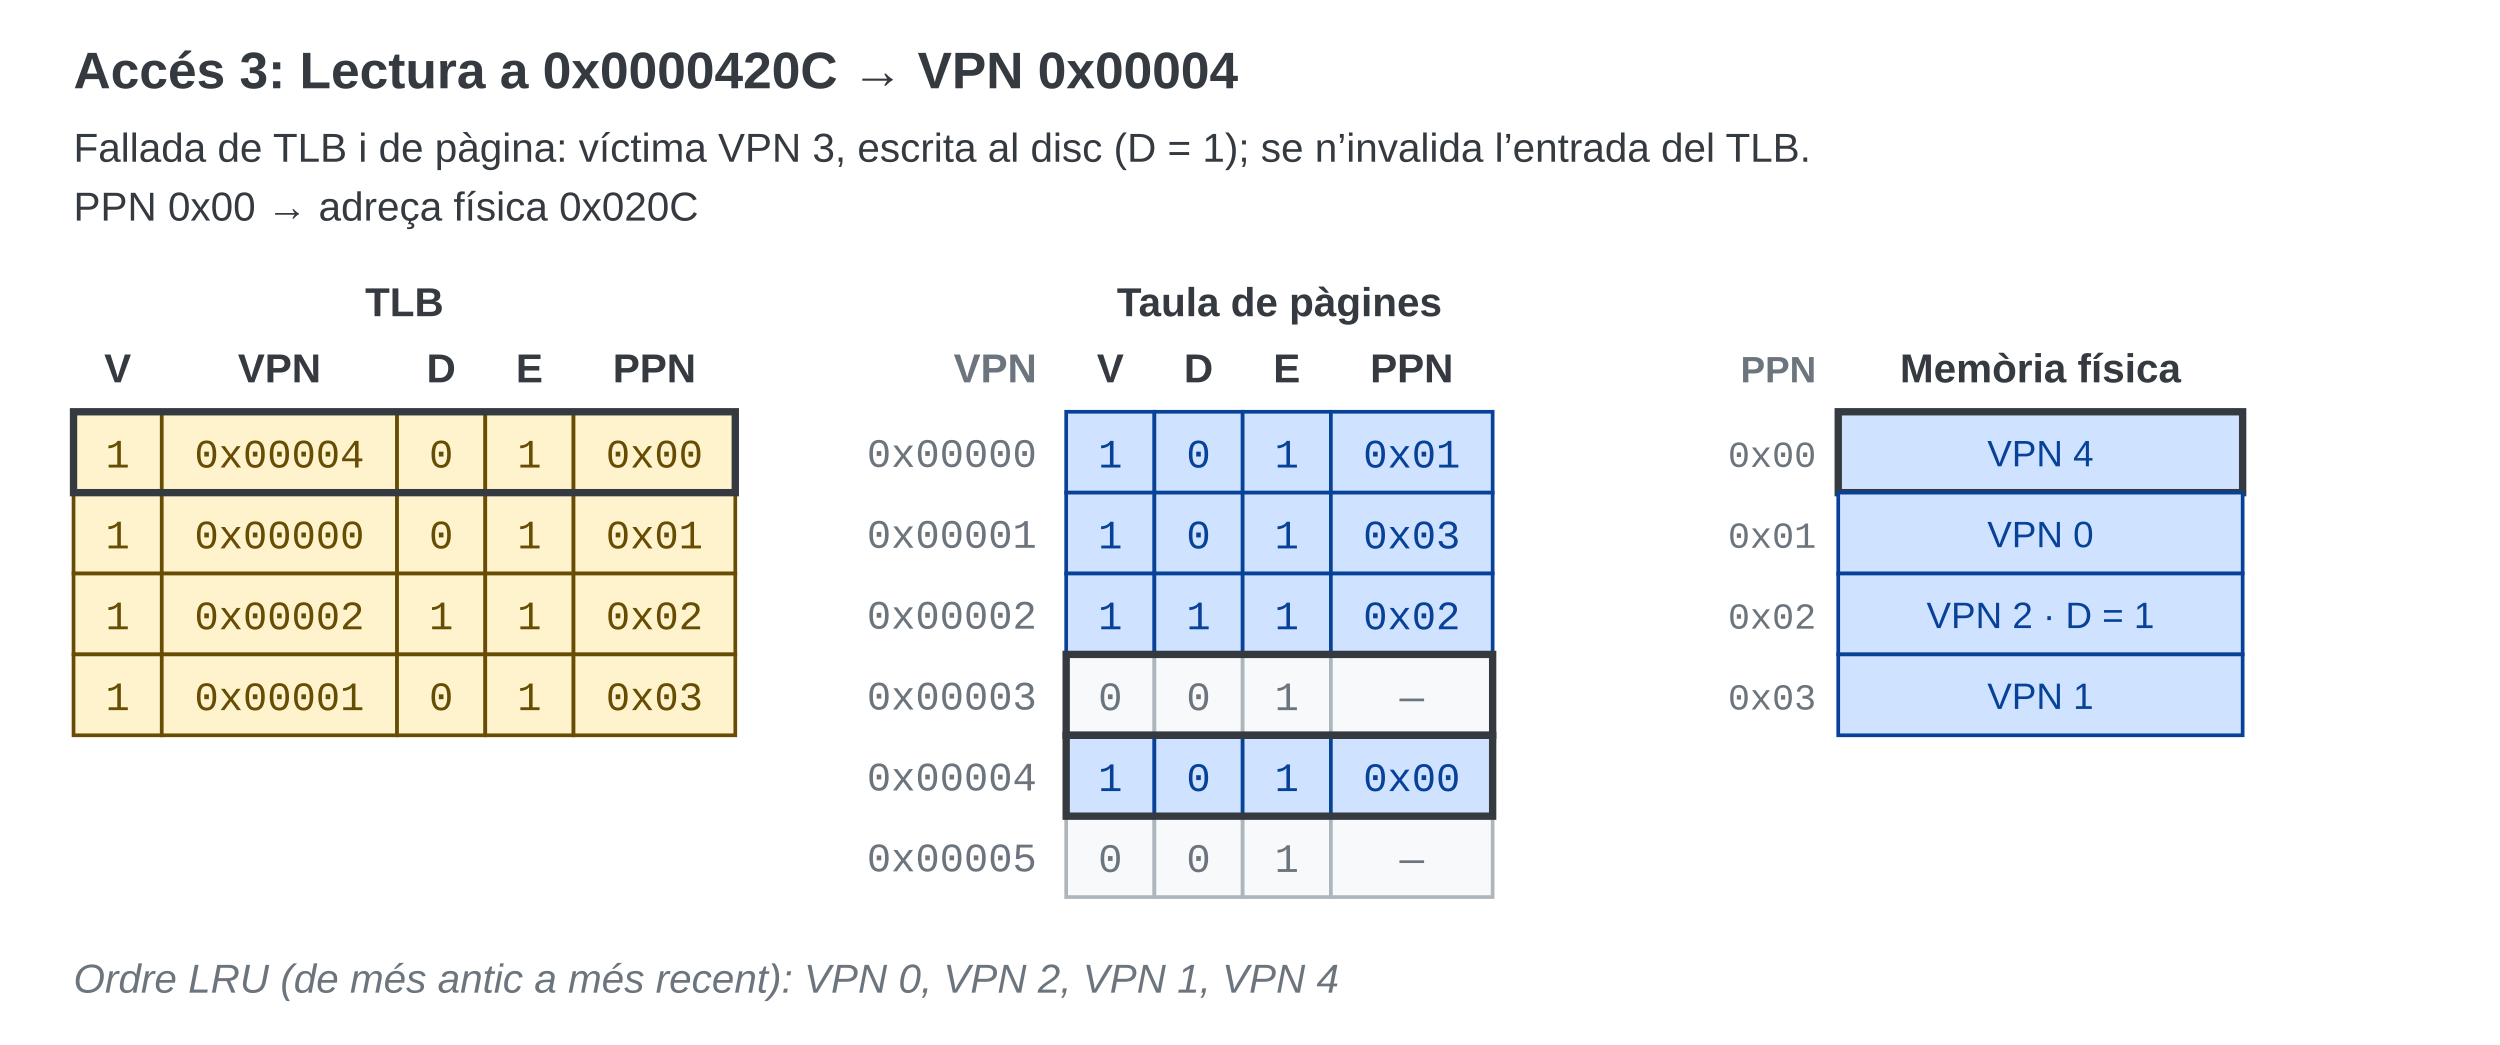
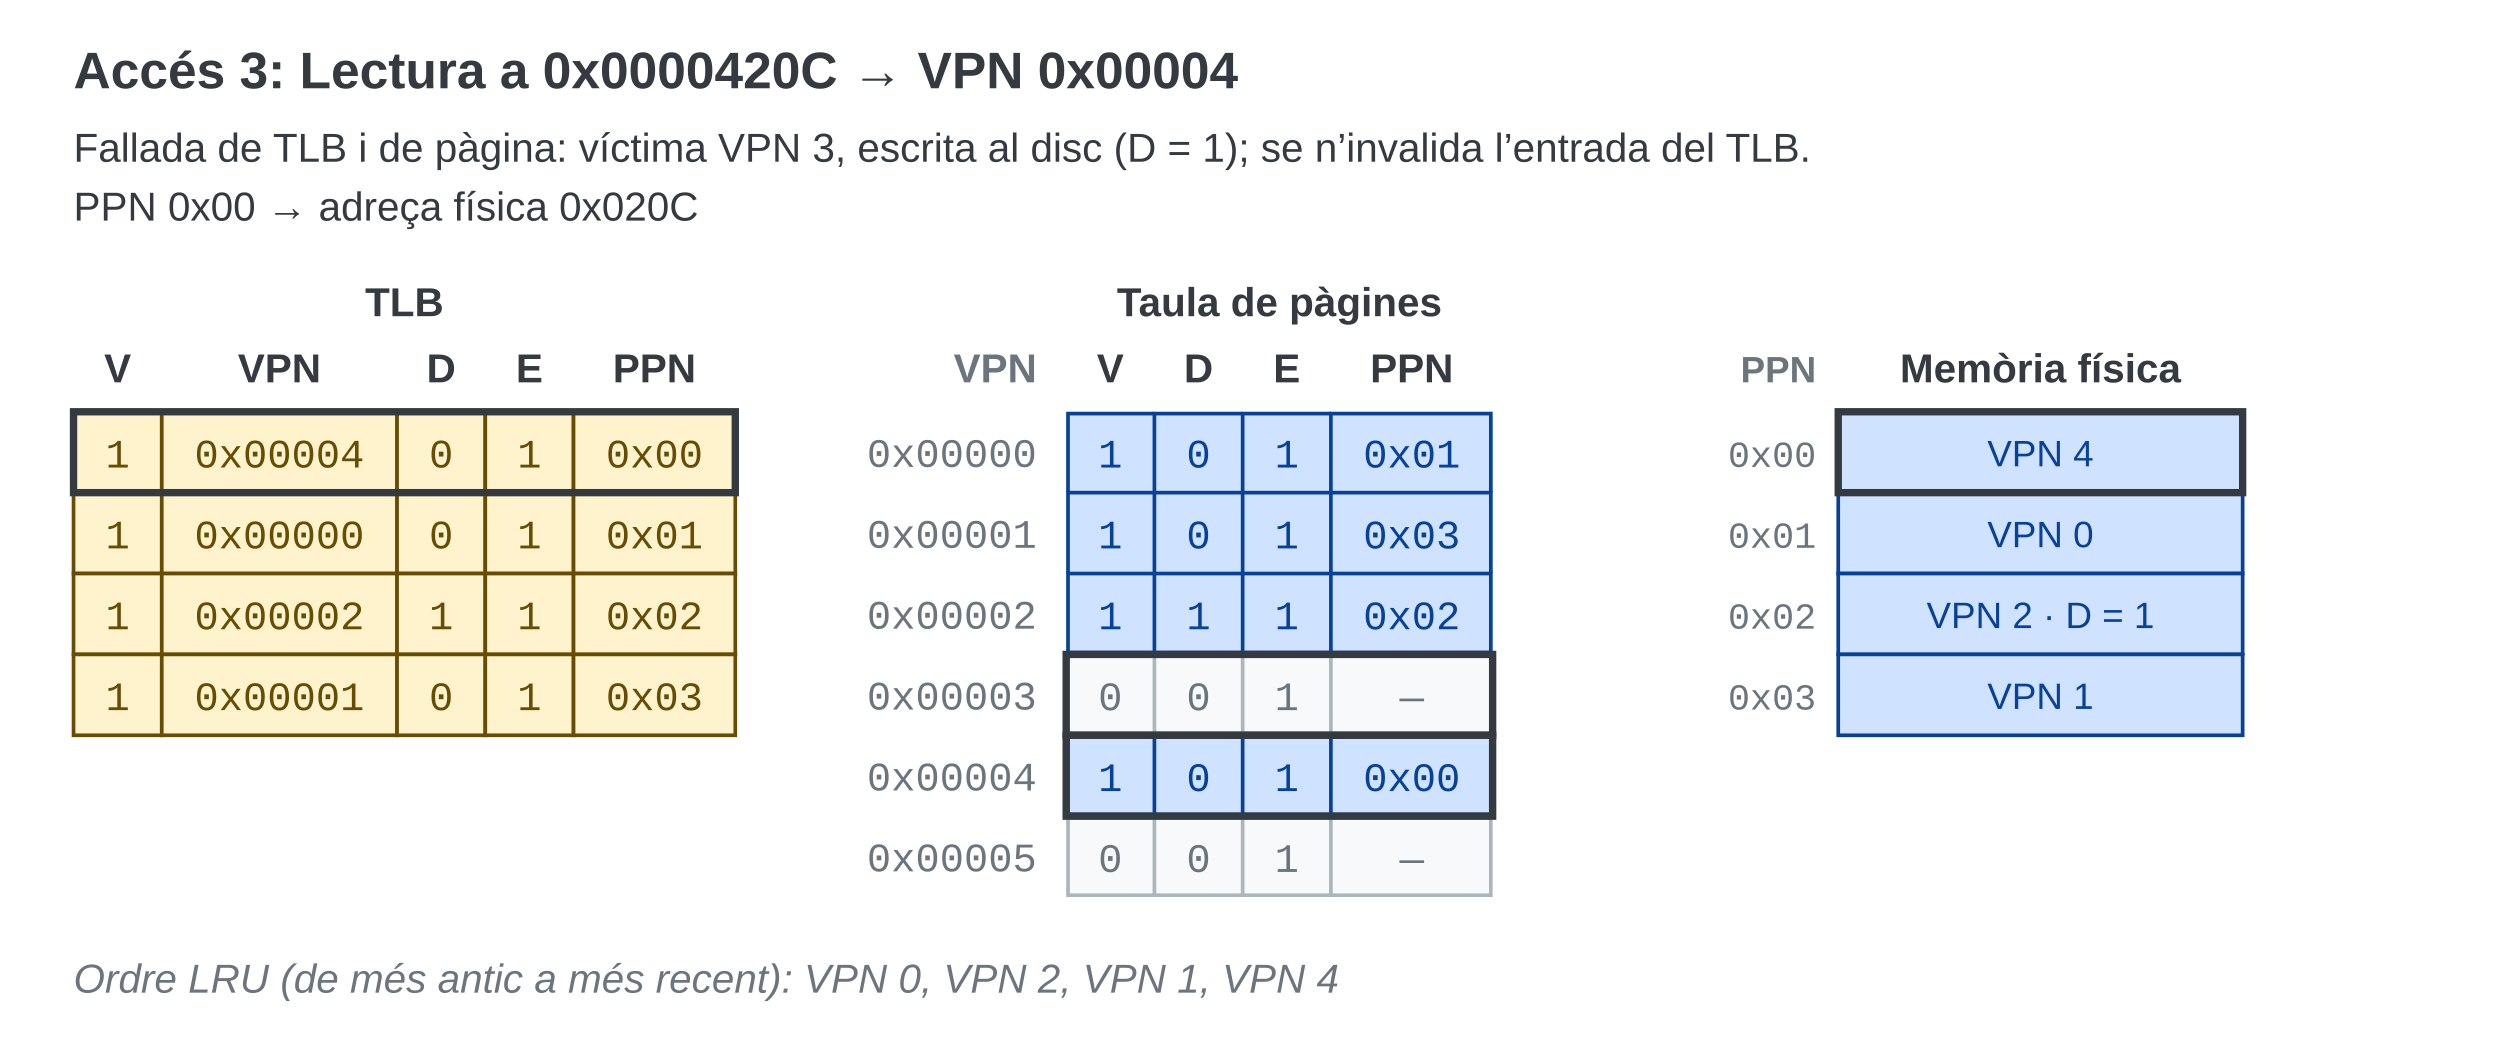
<svg xmlns="http://www.w3.org/2000/svg" width="100%" viewBox="0 0 680 284" role="img">
  <text x="20" y="24" font-family="'Liberation Sans', Arial, Helvetica, sans-serif" font-size="14" fill="#343a40" text-anchor="start" font-weight="bold">Accés 3: Lectura a 0x0000420C → VPN 0x00004</text>
  <text x="20" y="44" font-family="'Liberation Sans', Arial, Helvetica, sans-serif" font-size="11" fill="#343a40" text-anchor="start">Fallada de TLB i de pàgina: víctima VPN 3, escrita al disc (D = 1); se n’invalida l’entrada del TLB.</text>
  <text x="20" y="60" font-family="'Liberation Sans', Arial, Helvetica, sans-serif" font-size="11" fill="#343a40" text-anchor="start">PPN 0x00 → adreça física 0x020C</text>
  <text x="110" y="86" font-family="'Liberation Sans', Arial, Helvetica, sans-serif" font-size="11" fill="#343a40" text-anchor="middle" font-weight="bold">TLB</text>
  <text x="32.0" y="104" font-family="'Liberation Sans', Arial, Helvetica, sans-serif" font-size="11" fill="#343a40" text-anchor="middle" font-weight="bold">V</text>
  <text x="76.0" y="104" font-family="'Liberation Sans', Arial, Helvetica, sans-serif" font-size="11" fill="#343a40" text-anchor="middle" font-weight="bold">VPN</text>
  <text x="120.0" y="104" font-family="'Liberation Sans', Arial, Helvetica, sans-serif" font-size="11" fill="#343a40" text-anchor="middle" font-weight="bold">D</text>
  <text x="144.0" y="104" font-family="'Liberation Sans', Arial, Helvetica, sans-serif" font-size="11" fill="#343a40" text-anchor="middle" font-weight="bold">E</text>
  <text x="178.0" y="104" font-family="'Liberation Sans', Arial, Helvetica, sans-serif" font-size="11" fill="#343a40" text-anchor="middle" font-weight="bold">PPN</text>
  <rect x="20" y="112" width="24" height="22" fill="#fff3cd" stroke="#664d03" stroke-width="1" />
  <text x="32.0" y="127.167" font-family="'Liberation Mono', 'Courier New', Courier, monospace" font-size="11" fill="#664d03" text-anchor="middle">1</text>
  <rect x="44" y="112" width="64" height="22" fill="#fff3cd" stroke="#664d03" stroke-width="1" />
  <text x="76.0" y="127.167" font-family="'Liberation Mono', 'Courier New', Courier, monospace" font-size="11" fill="#664d03" text-anchor="middle">0x00004</text>
  <rect x="108" y="112" width="24" height="22" fill="#fff3cd" stroke="#664d03" stroke-width="1" />
  <text x="120.0" y="127.167" font-family="'Liberation Mono', 'Courier New', Courier, monospace" font-size="11" fill="#664d03" text-anchor="middle">0</text>
  <rect x="132" y="112" width="24" height="22" fill="#fff3cd" stroke="#664d03" stroke-width="1" />
  <text x="144.0" y="127.167" font-family="'Liberation Mono', 'Courier New', Courier, monospace" font-size="11" fill="#664d03" text-anchor="middle">1</text>
  <rect x="156" y="112" width="44" height="22" fill="#fff3cd" stroke="#664d03" stroke-width="1" />
  <text x="178.0" y="127.167" font-family="'Liberation Mono', 'Courier New', Courier, monospace" font-size="11" fill="#664d03" text-anchor="middle">0x00</text>
  <rect x="20" y="134" width="24" height="22" fill="#fff3cd" stroke="#664d03" stroke-width="1" />
  <text x="32.0" y="149.167" font-family="'Liberation Mono', 'Courier New', Courier, monospace" font-size="11" fill="#664d03" text-anchor="middle">1</text>
  <rect x="44" y="134" width="64" height="22" fill="#fff3cd" stroke="#664d03" stroke-width="1" />
  <text x="76.0" y="149.167" font-family="'Liberation Mono', 'Courier New', Courier, monospace" font-size="11" fill="#664d03" text-anchor="middle">0x00000</text>
  <rect x="108" y="134" width="24" height="22" fill="#fff3cd" stroke="#664d03" stroke-width="1" />
  <text x="120.0" y="149.167" font-family="'Liberation Mono', 'Courier New', Courier, monospace" font-size="11" fill="#664d03" text-anchor="middle">0</text>
  <rect x="132" y="134" width="24" height="22" fill="#fff3cd" stroke="#664d03" stroke-width="1" />
  <text x="144.0" y="149.167" font-family="'Liberation Mono', 'Courier New', Courier, monospace" font-size="11" fill="#664d03" text-anchor="middle">1</text>
  <rect x="156" y="134" width="44" height="22" fill="#fff3cd" stroke="#664d03" stroke-width="1" />
  <text x="178.0" y="149.167" font-family="'Liberation Mono', 'Courier New', Courier, monospace" font-size="11" fill="#664d03" text-anchor="middle">0x01</text>
  <rect x="20" y="156" width="24" height="22" fill="#fff3cd" stroke="#664d03" stroke-width="1" />
  <text x="32.0" y="171.167" font-family="'Liberation Mono', 'Courier New', Courier, monospace" font-size="11" fill="#664d03" text-anchor="middle">1</text>
  <rect x="44" y="156" width="64" height="22" fill="#fff3cd" stroke="#664d03" stroke-width="1" />
  <text x="76.0" y="171.167" font-family="'Liberation Mono', 'Courier New', Courier, monospace" font-size="11" fill="#664d03" text-anchor="middle">0x00002</text>
  <rect x="108" y="156" width="24" height="22" fill="#fff3cd" stroke="#664d03" stroke-width="1" />
  <text x="120.0" y="171.167" font-family="'Liberation Mono', 'Courier New', Courier, monospace" font-size="11" fill="#664d03" text-anchor="middle">1</text>
  <rect x="132" y="156" width="24" height="22" fill="#fff3cd" stroke="#664d03" stroke-width="1" />
  <text x="144.0" y="171.167" font-family="'Liberation Mono', 'Courier New', Courier, monospace" font-size="11" fill="#664d03" text-anchor="middle">1</text>
  <rect x="156" y="156" width="44" height="22" fill="#fff3cd" stroke="#664d03" stroke-width="1" />
  <text x="178.0" y="171.167" font-family="'Liberation Mono', 'Courier New', Courier, monospace" font-size="11" fill="#664d03" text-anchor="middle">0x02</text>
  <rect x="20" y="178" width="24" height="22" fill="#fff3cd" stroke="#664d03" stroke-width="1" />
  <text x="32.0" y="193.167" font-family="'Liberation Mono', 'Courier New', Courier, monospace" font-size="11" fill="#664d03" text-anchor="middle">1</text>
  <rect x="44" y="178" width="64" height="22" fill="#fff3cd" stroke="#664d03" stroke-width="1" />
  <text x="76.0" y="193.167" font-family="'Liberation Mono', 'Courier New', Courier, monospace" font-size="11" fill="#664d03" text-anchor="middle">0x00001</text>
  <rect x="108" y="178" width="24" height="22" fill="#fff3cd" stroke="#664d03" stroke-width="1" />
  <text x="120.0" y="193.167" font-family="'Liberation Mono', 'Courier New', Courier, monospace" font-size="11" fill="#664d03" text-anchor="middle">0</text>
  <rect x="132" y="178" width="24" height="22" fill="#fff3cd" stroke="#664d03" stroke-width="1" />
  <text x="144.0" y="193.167" font-family="'Liberation Mono', 'Courier New', Courier, monospace" font-size="11" fill="#664d03" text-anchor="middle">1</text>
  <rect x="156" y="178" width="44" height="22" fill="#fff3cd" stroke="#664d03" stroke-width="1" />
  <text x="178.0" y="193.167" font-family="'Liberation Mono', 'Courier New', Courier, monospace" font-size="11" fill="#664d03" text-anchor="middle">0x03</text>
  <rect x="20" y="112" width="180" height="22" fill="none" stroke="#343a40" stroke-width="2" />
  <text x="348" y="86" font-family="'Liberation Sans', Arial, Helvetica, sans-serif" font-size="11" fill="#343a40" text-anchor="middle" font-weight="bold">Taula de pàgines</text>
  <text x="282" y="104" font-family="'Liberation Sans', Arial, Helvetica, sans-serif" font-size="11" fill="#6c757d" text-anchor="end" font-weight="bold">VPN</text>
  <text x="302.0" y="104" font-family="'Liberation Sans', Arial, Helvetica, sans-serif" font-size="11" fill="#343a40" text-anchor="middle" font-weight="bold">V</text>
  <text x="326.0" y="104" font-family="'Liberation Sans', Arial, Helvetica, sans-serif" font-size="11" fill="#343a40" text-anchor="middle" font-weight="bold">D</text>
  <text x="350.0" y="104" font-family="'Liberation Sans', Arial, Helvetica, sans-serif" font-size="11" fill="#343a40" text-anchor="middle" font-weight="bold">E</text>
  <text x="384.0" y="104" font-family="'Liberation Sans', Arial, Helvetica, sans-serif" font-size="11" fill="#343a40" text-anchor="middle" font-weight="bold">PPN</text>
  <text x="282" y="127.0" font-family="'Liberation Mono', 'Courier New', Courier, monospace" font-size="11" fill="#6c757d" text-anchor="end">0x00000</text>
-   <rect x="290" y="112" width="24" height="22" fill="#cfe2ff" stroke="#084298" stroke-width="1" />
+   <rect x="290" y="112" width="24" height="22" fill="#cfe2ff" />
+   <path d="M290,112.5H314 M290.5,112V134" fill="none" stroke="#084298" stroke-width="1" />
  <text x="302.0" y="127.167" font-family="'Liberation Mono', 'Courier New', Courier, monospace" font-size="11" fill="#084298" text-anchor="middle">1</text>
-   <rect x="314" y="112" width="24" height="22" fill="#cfe2ff" stroke="#084298" stroke-width="1" />
+   <rect x="314" y="112" width="24" height="22" fill="#cfe2ff" />
+   <path d="M314,112.5H338 M314,112V134" fill="none" stroke="#084298" stroke-width="1" />
  <text x="326.0" y="127.167" font-family="'Liberation Mono', 'Courier New', Courier, monospace" font-size="11" fill="#084298" text-anchor="middle">0</text>
-   <rect x="338" y="112" width="24" height="22" fill="#cfe2ff" stroke="#084298" stroke-width="1" />
+   <rect x="338" y="112" width="24" height="22" fill="#cfe2ff" />
+   <path d="M338,112.5H362 M338,112V134" fill="none" stroke="#084298" stroke-width="1" />
  <text x="350.0" y="127.167" font-family="'Liberation Mono', 'Courier New', Courier, monospace" font-size="11" fill="#084298" text-anchor="middle">1</text>
-   <rect x="362" y="112" width="44" height="22" fill="#cfe2ff" stroke="#084298" stroke-width="1" />
+   <rect x="362" y="112" width="44" height="22" fill="#cfe2ff" />
+   <path d="M362,112.5H406 M362,112V134 M405.5,112V134" fill="none" stroke="#084298" stroke-width="1" />
  <text x="384.0" y="127.167" font-family="'Liberation Mono', 'Courier New', Courier, monospace" font-size="11" fill="#084298" text-anchor="middle">0x01</text>
  <text x="282" y="149.0" font-family="'Liberation Mono', 'Courier New', Courier, monospace" font-size="11" fill="#6c757d" text-anchor="end">0x00001</text>
-   <rect x="290" y="134" width="24" height="22" fill="#cfe2ff" stroke="#084298" stroke-width="1" />
+   <rect x="290" y="134" width="24" height="22" fill="#cfe2ff" />
+   <path d="M290,134H314 M290.5,134V156" fill="none" stroke="#084298" stroke-width="1" />
  <text x="302.0" y="149.167" font-family="'Liberation Mono', 'Courier New', Courier, monospace" font-size="11" fill="#084298" text-anchor="middle">1</text>
-   <rect x="314" y="134" width="24" height="22" fill="#cfe2ff" stroke="#084298" stroke-width="1" />
+   <rect x="314" y="134" width="24" height="22" fill="#cfe2ff" />
+   <path d="M314,134H338 M314,134V156" fill="none" stroke="#084298" stroke-width="1" />
  <text x="326.0" y="149.167" font-family="'Liberation Mono', 'Courier New', Courier, monospace" font-size="11" fill="#084298" text-anchor="middle">0</text>
-   <rect x="338" y="134" width="24" height="22" fill="#cfe2ff" stroke="#084298" stroke-width="1" />
+   <rect x="338" y="134" width="24" height="22" fill="#cfe2ff" />
+   <path d="M338,134H362 M338,134V156" fill="none" stroke="#084298" stroke-width="1" />
  <text x="350.0" y="149.167" font-family="'Liberation Mono', 'Courier New', Courier, monospace" font-size="11" fill="#084298" text-anchor="middle">1</text>
-   <rect x="362" y="134" width="44" height="22" fill="#cfe2ff" stroke="#084298" stroke-width="1" />
+   <rect x="362" y="134" width="44" height="22" fill="#cfe2ff" />
+   <path d="M362,134H406 M362,134V156 M405.5,134V156" fill="none" stroke="#084298" stroke-width="1" />
  <text x="384.0" y="149.167" font-family="'Liberation Mono', 'Courier New', Courier, monospace" font-size="11" fill="#084298" text-anchor="middle">0x03</text>
  <text x="282" y="171.0" font-family="'Liberation Mono', 'Courier New', Courier, monospace" font-size="11" fill="#6c757d" text-anchor="end">0x00002</text>
-   <rect x="290" y="156" width="24" height="22" fill="#cfe2ff" stroke="#084298" stroke-width="1" />
+   <rect x="290" y="156" width="24" height="22" fill="#cfe2ff" />
+   <path d="M290,156H314 M290,177.5H314 M290.5,156V178" fill="none" stroke="#084298" stroke-width="1" />
  <text x="302.0" y="171.167" font-family="'Liberation Mono', 'Courier New', Courier, monospace" font-size="11" fill="#084298" text-anchor="middle">1</text>
-   <rect x="314" y="156" width="24" height="22" fill="#cfe2ff" stroke="#084298" stroke-width="1" />
+   <rect x="314" y="156" width="24" height="22" fill="#cfe2ff" />
+   <path d="M314,156H338 M314,177.5H338 M314,156V178" fill="none" stroke="#084298" stroke-width="1" />
  <text x="326.0" y="171.167" font-family="'Liberation Mono', 'Courier New', Courier, monospace" font-size="11" fill="#084298" text-anchor="middle">1</text>
-   <rect x="338" y="156" width="24" height="22" fill="#cfe2ff" stroke="#084298" stroke-width="1" />
+   <rect x="338" y="156" width="24" height="22" fill="#cfe2ff" />
+   <path d="M338,156H362 M338,177.5H362 M338,156V178" fill="none" stroke="#084298" stroke-width="1" />
  <text x="350.0" y="171.167" font-family="'Liberation Mono', 'Courier New', Courier, monospace" font-size="11" fill="#084298" text-anchor="middle">1</text>
-   <rect x="362" y="156" width="44" height="22" fill="#cfe2ff" stroke="#084298" stroke-width="1" />
+   <rect x="362" y="156" width="44" height="22" fill="#cfe2ff" />
+   <path d="M362,156H406 M362,177.5H406 M362,156V178 M405.5,156V178" fill="none" stroke="#084298" stroke-width="1" />
  <text x="384.0" y="171.167" font-family="'Liberation Mono', 'Courier New', Courier, monospace" font-size="11" fill="#084298" text-anchor="middle">0x02</text>
  <text x="282" y="193.0" font-family="'Liberation Mono', 'Courier New', Courier, monospace" font-size="11" fill="#6c757d" text-anchor="end">0x00003</text>
-   <rect x="290" y="178" width="24" height="22" fill="#f8f9fa" stroke="#adb5bd" stroke-width="1" />
+   <rect x="290" y="178" width="24" height="22" fill="#f8f9fa" />
+   <path d="M290,178.5H314 M290,199.5H314 M290.5,178V200" fill="none" stroke="#adb5bd" stroke-width="1" />
  <text x="302.0" y="193.167" font-family="'Liberation Mono', 'Courier New', Courier, monospace" font-size="11" fill="#6c757d" text-anchor="middle">0</text>
-   <rect x="314" y="178" width="24" height="22" fill="#f8f9fa" stroke="#adb5bd" stroke-width="1" />
+   <rect x="314" y="178" width="24" height="22" fill="#f8f9fa" />
+   <path d="M314,178.5H338 M314,199.5H338 M314,178V200" fill="none" stroke="#adb5bd" stroke-width="1" />
  <text x="326.0" y="193.167" font-family="'Liberation Mono', 'Courier New', Courier, monospace" font-size="11" fill="#6c757d" text-anchor="middle">0</text>
-   <rect x="338" y="178" width="24" height="22" fill="#f8f9fa" stroke="#adb5bd" stroke-width="1" />
+   <rect x="338" y="178" width="24" height="22" fill="#f8f9fa" />
+   <path d="M338,178.5H362 M338,199.5H362 M338,178V200" fill="none" stroke="#adb5bd" stroke-width="1" />
  <text x="350.0" y="193.167" font-family="'Liberation Mono', 'Courier New', Courier, monospace" font-size="11" fill="#6c757d" text-anchor="middle">1</text>
-   <rect x="362" y="178" width="44" height="22" fill="#f8f9fa" stroke="#adb5bd" stroke-width="1" />
+   <rect x="362" y="178" width="44" height="22" fill="#f8f9fa" />
+   <path d="M362,178.5H406 M362,199.5H406 M362,178V200 M405.5,178V200" fill="none" stroke="#adb5bd" stroke-width="1" />
  <text x="384.0" y="193.167" font-family="'Liberation Mono', 'Courier New', Courier, monospace" font-size="11" fill="#6c757d" text-anchor="middle">—</text>
  <text x="282" y="215.0" font-family="'Liberation Mono', 'Courier New', Courier, monospace" font-size="11" fill="#6c757d" text-anchor="end">0x00004</text>
-   <rect x="290" y="200" width="24" height="22" fill="#cfe2ff" stroke="#084298" stroke-width="1" />
+   <rect x="290" y="200" width="24" height="22" fill="#cfe2ff" />
+   <path d="M290,200.5H314 M290,221.5H314 M290.5,200V222" fill="none" stroke="#084298" stroke-width="1" />
  <text x="302.0" y="215.167" font-family="'Liberation Mono', 'Courier New', Courier, monospace" font-size="11" fill="#084298" text-anchor="middle">1</text>
-   <rect x="314" y="200" width="24" height="22" fill="#cfe2ff" stroke="#084298" stroke-width="1" />
+   <rect x="314" y="200" width="24" height="22" fill="#cfe2ff" />
+   <path d="M314,200.5H338 M314,221.5H338 M314,200V222" fill="none" stroke="#084298" stroke-width="1" />
  <text x="326.0" y="215.167" font-family="'Liberation Mono', 'Courier New', Courier, monospace" font-size="11" fill="#084298" text-anchor="middle">0</text>
-   <rect x="338" y="200" width="24" height="22" fill="#cfe2ff" stroke="#084298" stroke-width="1" />
+   <rect x="338" y="200" width="24" height="22" fill="#cfe2ff" />
+   <path d="M338,200.5H362 M338,221.5H362 M338,200V222" fill="none" stroke="#084298" stroke-width="1" />
  <text x="350.0" y="215.167" font-family="'Liberation Mono', 'Courier New', Courier, monospace" font-size="11" fill="#084298" text-anchor="middle">1</text>
-   <rect x="362" y="200" width="44" height="22" fill="#cfe2ff" stroke="#084298" stroke-width="1" />
+   <rect x="362" y="200" width="44" height="22" fill="#cfe2ff" />
+   <path d="M362,200.5H406 M362,221.5H406 M362,200V222 M405.5,200V222" fill="none" stroke="#084298" stroke-width="1" />
  <text x="384.0" y="215.167" font-family="'Liberation Mono', 'Courier New', Courier, monospace" font-size="11" fill="#084298" text-anchor="middle">0x00</text>
  <text x="282" y="237.0" font-family="'Liberation Mono', 'Courier New', Courier, monospace" font-size="11" fill="#6c757d" text-anchor="end">0x00005</text>
-   <rect x="290" y="222" width="24" height="22" fill="#f8f9fa" stroke="#adb5bd" stroke-width="1" />
+   <rect x="290" y="222" width="24" height="22" fill="#f8f9fa" />
+   <path d="M290,222.5H314 M290,243.5H314 M290.5,222V244" fill="none" stroke="#adb5bd" stroke-width="1" />
  <text x="302.0" y="237.167" font-family="'Liberation Mono', 'Courier New', Courier, monospace" font-size="11" fill="#6c757d" text-anchor="middle">0</text>
-   <rect x="314" y="222" width="24" height="22" fill="#f8f9fa" stroke="#adb5bd" stroke-width="1" />
+   <rect x="314" y="222" width="24" height="22" fill="#f8f9fa" />
+   <path d="M314,222.5H338 M314,243.5H338 M314,222V244" fill="none" stroke="#adb5bd" stroke-width="1" />
  <text x="326.0" y="237.167" font-family="'Liberation Mono', 'Courier New', Courier, monospace" font-size="11" fill="#6c757d" text-anchor="middle">0</text>
-   <rect x="338" y="222" width="24" height="22" fill="#f8f9fa" stroke="#adb5bd" stroke-width="1" />
+   <rect x="338" y="222" width="24" height="22" fill="#f8f9fa" />
+   <path d="M338,222.5H362 M338,243.5H362 M338,222V244" fill="none" stroke="#adb5bd" stroke-width="1" />
  <text x="350.0" y="237.167" font-family="'Liberation Mono', 'Courier New', Courier, monospace" font-size="11" fill="#6c757d" text-anchor="middle">1</text>
-   <rect x="362" y="222" width="44" height="22" fill="#f8f9fa" stroke="#adb5bd" stroke-width="1" />
+   <rect x="362" y="222" width="44" height="22" fill="#f8f9fa" />
+   <path d="M362,222.5H406 M362,243.5H406 M362,222V244 M405.5,222V244" fill="none" stroke="#adb5bd" stroke-width="1" />
  <text x="384.0" y="237.167" font-family="'Liberation Mono', 'Courier New', Courier, monospace" font-size="11" fill="#6c757d" text-anchor="middle">—</text>
  <rect x="290" y="178" width="116" height="22" fill="none" stroke="#343a40" stroke-width="2" />
  <rect x="290" y="200" width="116" height="22" fill="none" stroke="#343a40" stroke-width="2" />
  <text x="555.0" y="104" font-family="'Liberation Sans', Arial, Helvetica, sans-serif" font-size="11" fill="#343a40" text-anchor="middle" font-weight="bold">Memòria física</text>
  <rect x="500" y="112" width="110" height="22" fill="#cfe2ff" stroke="#084298" stroke-width="1" />
  <text x="555.0" y="126.833" font-family="'Liberation Sans', Arial, Helvetica, sans-serif" font-size="10" fill="#084298" text-anchor="middle">VPN 4</text>
  <text x="494" y="127.0" font-family="'Liberation Mono', 'Courier New', Courier, monospace" font-size="10" fill="#6c757d" text-anchor="end">0x00</text>
-   <rect x="500" y="112" width="110" height="22" fill="none" stroke="#343a40" stroke-width="2" />
  <rect x="500" y="134" width="110" height="22" fill="#cfe2ff" stroke="#084298" stroke-width="1" />
  <text x="555.0" y="148.833" font-family="'Liberation Sans', Arial, Helvetica, sans-serif" font-size="10" fill="#084298" text-anchor="middle">VPN 0</text>
  <text x="494" y="149.0" font-family="'Liberation Mono', 'Courier New', Courier, monospace" font-size="10" fill="#6c757d" text-anchor="end">0x01</text>
  <rect x="500" y="156" width="110" height="22" fill="#cfe2ff" stroke="#084298" stroke-width="1" />
  <text x="555.0" y="170.833" font-family="'Liberation Sans', Arial, Helvetica, sans-serif" font-size="10" fill="#084298" text-anchor="middle">VPN 2 · D = 1</text>
  <text x="494" y="171.0" font-family="'Liberation Mono', 'Courier New', Courier, monospace" font-size="10" fill="#6c757d" text-anchor="end">0x02</text>
  <rect x="500" y="178" width="110" height="22" fill="#cfe2ff" stroke="#084298" stroke-width="1" />
  <text x="555.0" y="192.833" font-family="'Liberation Sans', Arial, Helvetica, sans-serif" font-size="10" fill="#084298" text-anchor="middle">VPN 1</text>
  <text x="494" y="193.0" font-family="'Liberation Mono', 'Courier New', Courier, monospace" font-size="10" fill="#6c757d" text-anchor="end">0x03</text>
+   <rect x="500" y="112" width="110" height="22" fill="none" stroke="#343a40" stroke-width="2" />
  <text x="494" y="104" font-family="'Liberation Sans', Arial, Helvetica, sans-serif" font-size="10" fill="#6c757d" text-anchor="end" font-weight="bold">PPN</text>
  <text x="20" y="270" font-family="'Liberation Sans', Arial, Helvetica, sans-serif" font-size="11" fill="#6c757d" text-anchor="start" font-style="italic">Ordre LRU (de més antic a més recent): VPN 0, VPN 2, VPN 1, VPN 4</text>
</svg>
